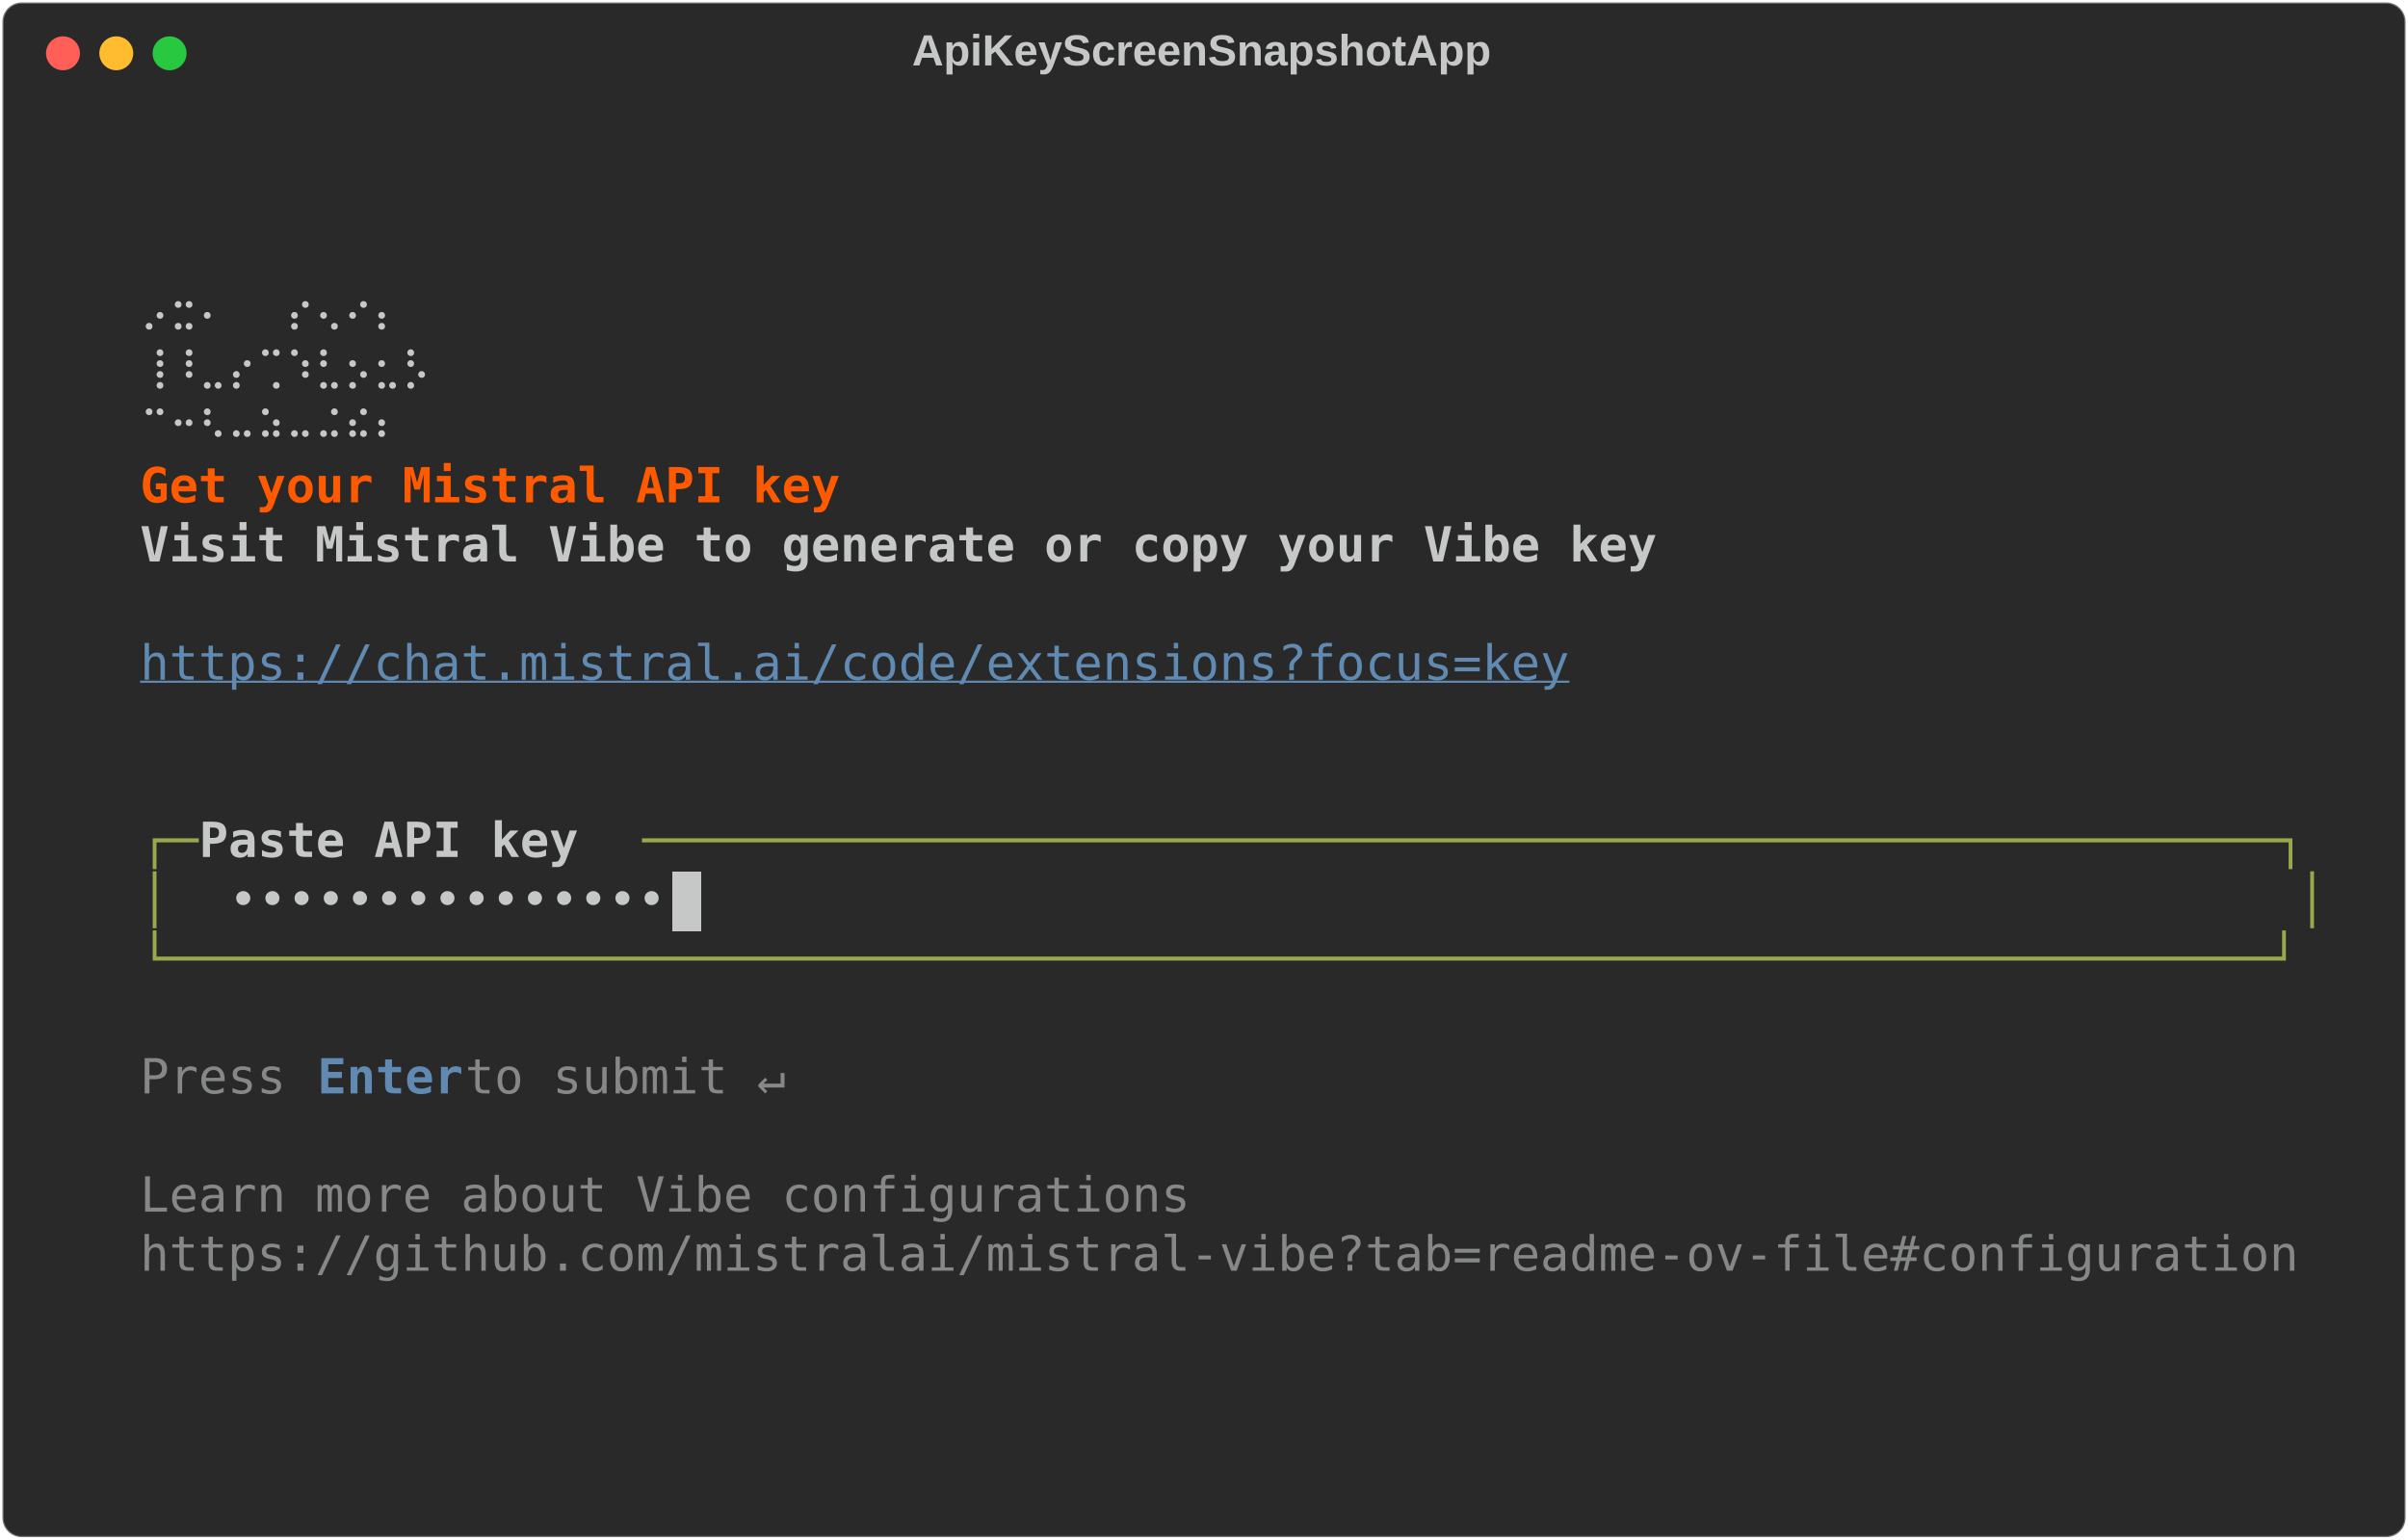
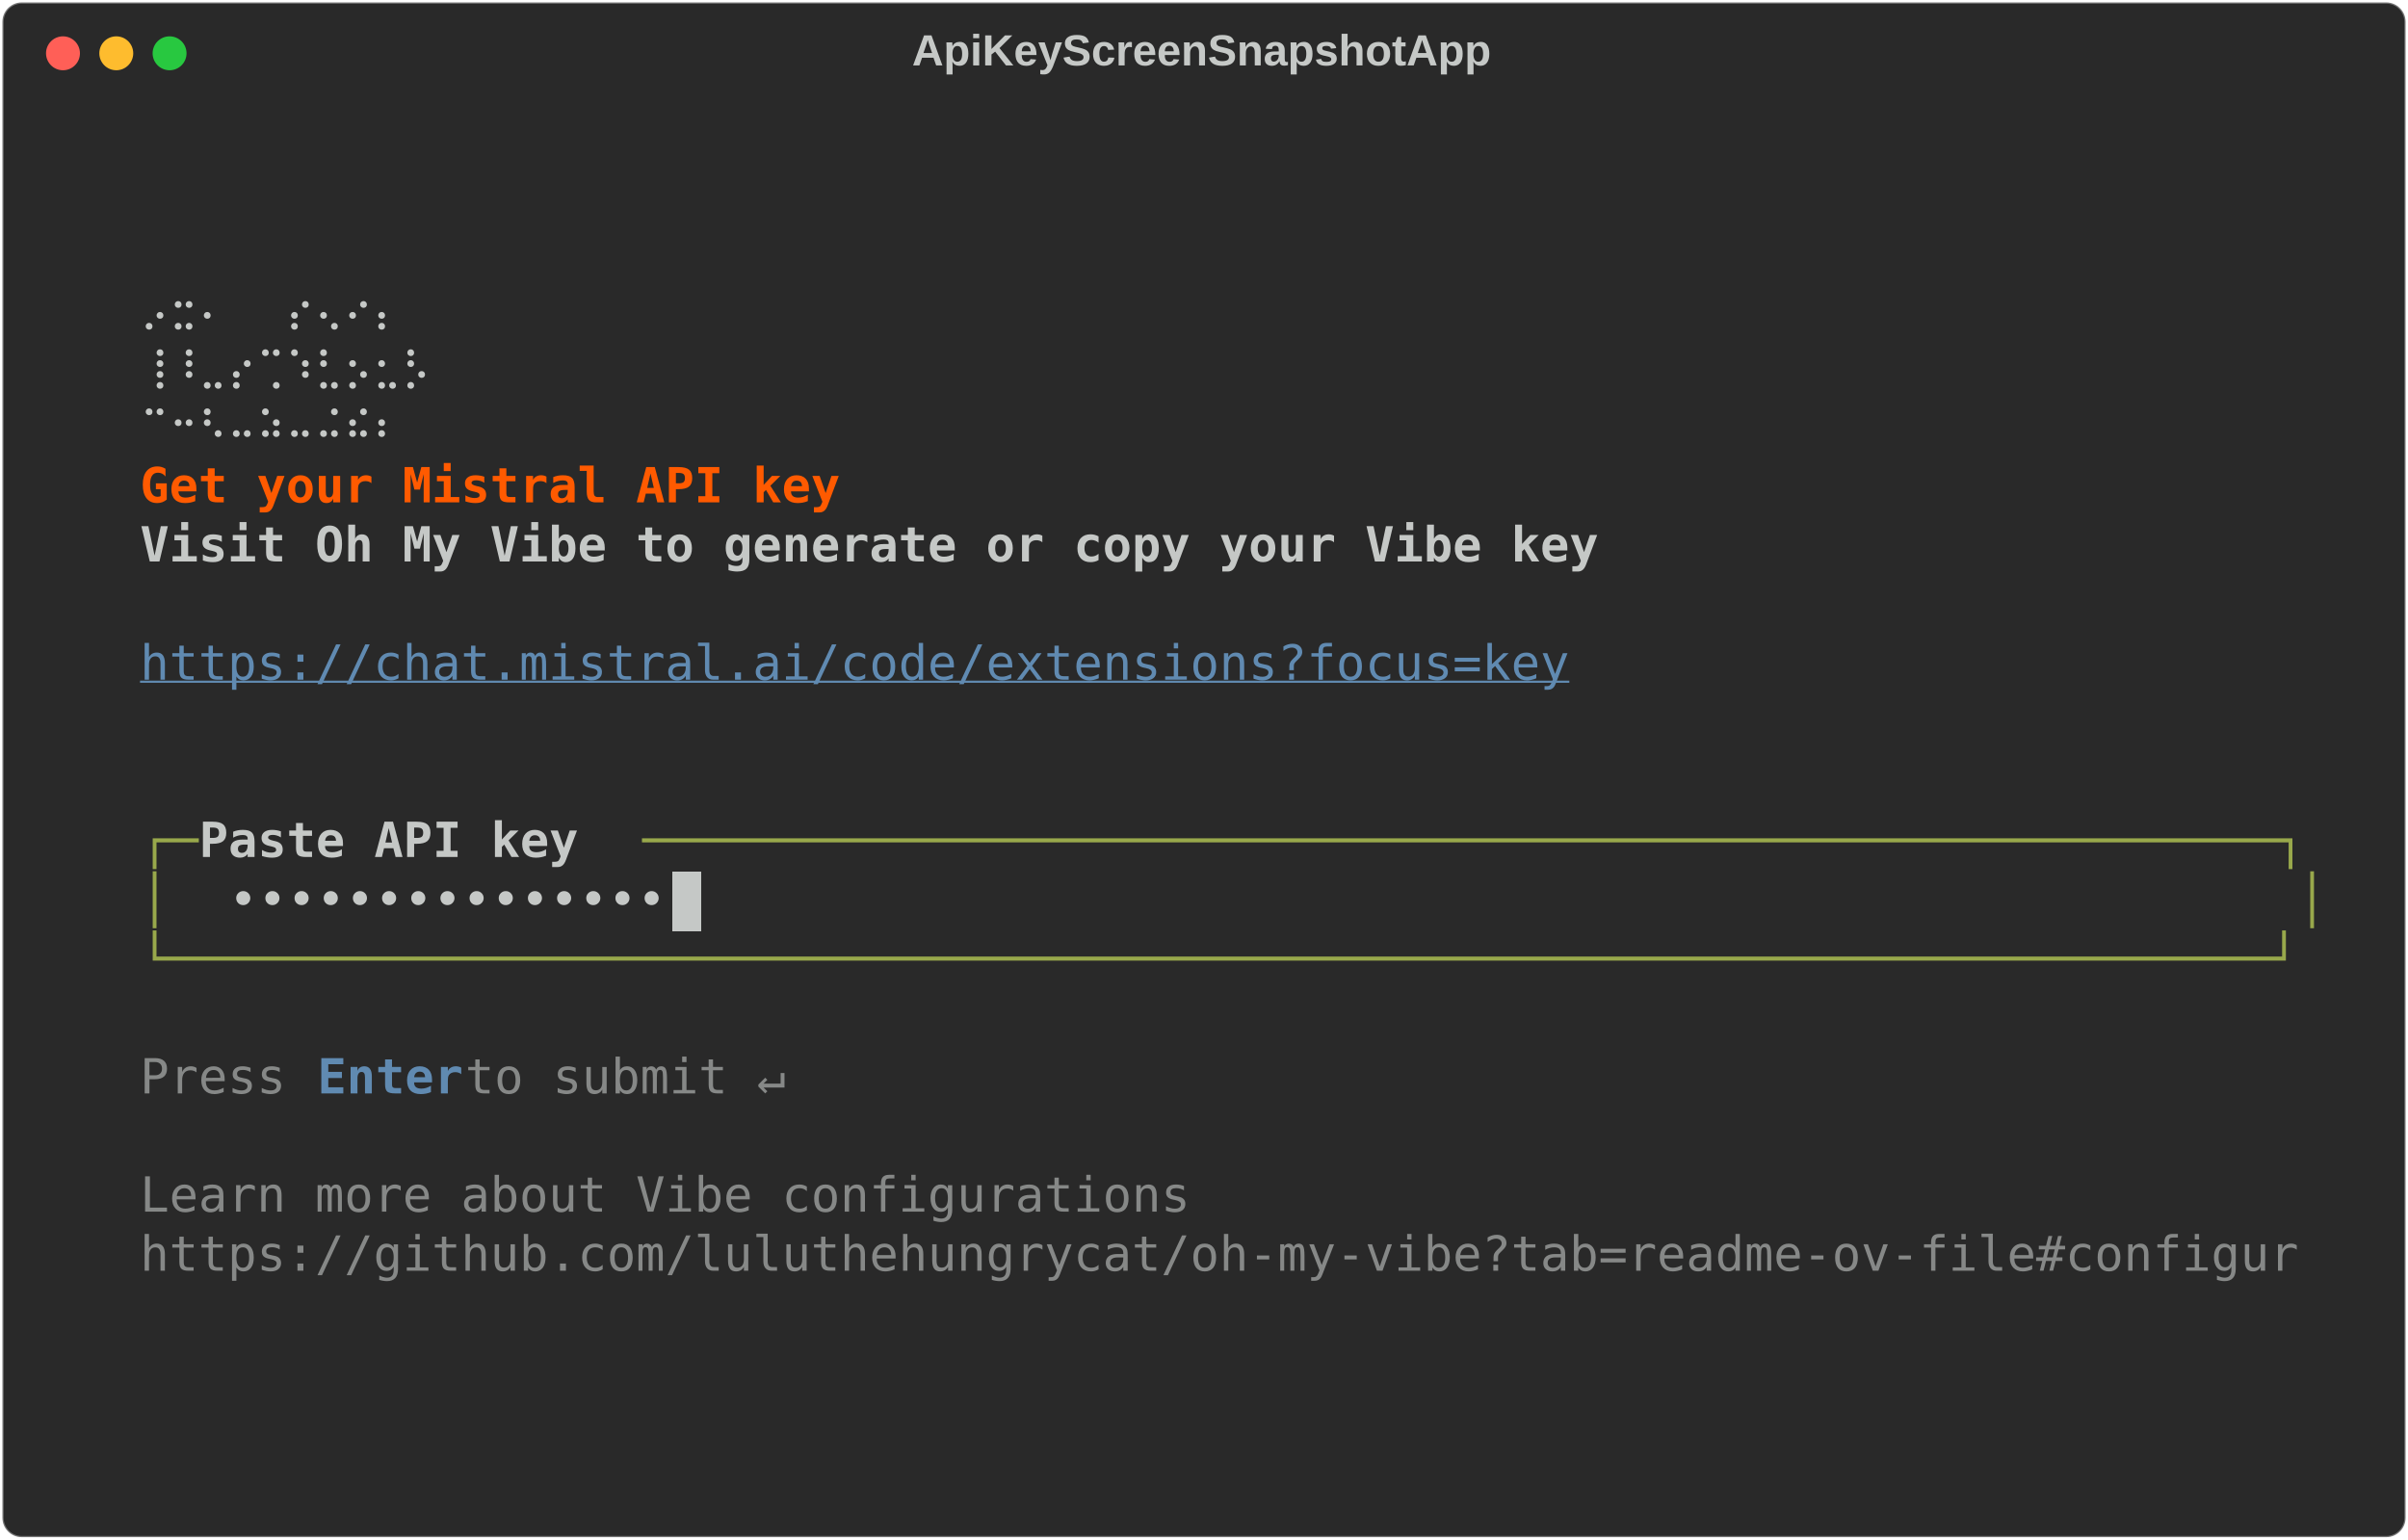
<svg xmlns="http://www.w3.org/2000/svg" class="rich-terminal" viewBox="0 0 994 635.6">
  <style>

    @font-face {
        font-family: "Fira Code";
        src: local("FiraCode-Regular"),
                url("https://cdnjs.cloudflare.com/ajax/libs/firacode/6.2.0/woff2/FiraCode-Regular.woff2") format("woff2"),
                url("https://cdnjs.cloudflare.com/ajax/libs/firacode/6.2.0/woff/FiraCode-Regular.woff") format("woff");
        font-style: normal;
        font-weight: 400;
    }
    @font-face {
        font-family: "Fira Code";
        src: local("FiraCode-Bold"),
                url("https://cdnjs.cloudflare.com/ajax/libs/firacode/6.2.0/woff2/FiraCode-Bold.woff2") format("woff2"),
                url("https://cdnjs.cloudflare.com/ajax/libs/firacode/6.2.0/woff/FiraCode-Bold.woff") format("woff");
        font-style: bold;
        font-weight: 700;
    }

    .terminal-matrix {
        font-family: Fira Code, monospace;
        font-size: 20px;
        line-height: 24.4px;
        font-variant-east-asian: full-width;
    }

    .terminal-title {
        font-size: 18px;
        font-weight: bold;
        font-family: arial;
    }

    .terminal-r1 { fill: #c5c8c6 }
.terminal-r2 { fill: #ff5a00;font-weight: bold }
.terminal-r3 { fill: #c5c8c6;font-weight: bold }
.terminal-r4 { fill: #608ab1;text-decoration: underline; }
.terminal-r5 { fill: #98a84b }
.terminal-r6 { fill: #4b4e55 }
.terminal-r7 { fill: #868887 }
.terminal-r8 { fill: #608ab1;font-weight: bold }
    </style>
  <defs>
    <clipPath id="terminal-clip-terminal">
      <rect x="0" y="0" width="975.0" height="584.6" />
    </clipPath>
    <clipPath id="terminal-line-0">
      <rect x="0" y="1.5" width="976" height="24.65" />
    </clipPath>
    <clipPath id="terminal-line-1">
      <rect x="0" y="25.9" width="976" height="24.65" />
    </clipPath>
    <clipPath id="terminal-line-2">
      <rect x="0" y="50.3" width="976" height="24.65" />
    </clipPath>
    <clipPath id="terminal-line-3">
      <rect x="0" y="74.7" width="976" height="24.65" />
    </clipPath>
    <clipPath id="terminal-line-4">
      <rect x="0" y="99.1" width="976" height="24.65" />
    </clipPath>
    <clipPath id="terminal-line-5">
      <rect x="0" y="123.5" width="976" height="24.65" />
    </clipPath>
    <clipPath id="terminal-line-6">
      <rect x="0" y="147.9" width="976" height="24.65" />
    </clipPath>
    <clipPath id="terminal-line-7">
      <rect x="0" y="172.3" width="976" height="24.65" />
    </clipPath>
    <clipPath id="terminal-line-8">
      <rect x="0" y="196.7" width="976" height="24.65" />
    </clipPath>
    <clipPath id="terminal-line-9">
      <rect x="0" y="221.1" width="976" height="24.65" />
    </clipPath>
    <clipPath id="terminal-line-10">
      <rect x="0" y="245.5" width="976" height="24.65" />
    </clipPath>
    <clipPath id="terminal-line-11">
      <rect x="0" y="269.9" width="976" height="24.65" />
    </clipPath>
    <clipPath id="terminal-line-12">
      <rect x="0" y="294.3" width="976" height="24.65" />
    </clipPath>
    <clipPath id="terminal-line-13">
      <rect x="0" y="318.7" width="976" height="24.65" />
    </clipPath>
    <clipPath id="terminal-line-14">
      <rect x="0" y="343.1" width="976" height="24.65" />
    </clipPath>
    <clipPath id="terminal-line-15">
      <rect x="0" y="367.5" width="976" height="24.65" />
    </clipPath>
    <clipPath id="terminal-line-16">
      <rect x="0" y="391.9" width="976" height="24.65" />
    </clipPath>
    <clipPath id="terminal-line-17">
      <rect x="0" y="416.3" width="976" height="24.65" />
    </clipPath>
    <clipPath id="terminal-line-18">
      <rect x="0" y="440.7" width="976" height="24.65" />
    </clipPath>
    <clipPath id="terminal-line-19">
      <rect x="0" y="465.1" width="976" height="24.65" />
    </clipPath>
    <clipPath id="terminal-line-20">
      <rect x="0" y="489.5" width="976" height="24.65" />
    </clipPath>
    <clipPath id="terminal-line-21">
      <rect x="0" y="513.9" width="976" height="24.65" />
    </clipPath>
    <clipPath id="terminal-line-22">
      <rect x="0" y="538.3" width="976" height="24.65" />
    </clipPath>
  </defs>
  <rect fill="#292929" stroke="rgba(255,255,255,0.35)" stroke-width="1" x="1" y="1" width="992" height="633.6" rx="8" />
  <text class="terminal-title" fill="#c5c8c6" text-anchor="middle" x="496" y="27">ApiKeyScreenSnapshotApp</text>
  <g transform="translate(26,22)">
    <circle cx="0" cy="0" r="7" fill="#ff5f57" />
    <circle cx="22" cy="0" r="7" fill="#febc2e" />
    <circle cx="44" cy="0" r="7" fill="#28c840" />
  </g>
  <g transform="translate(9, 41)" clip-path="url(#terminal-clip-terminal)">
    <rect fill="#c5c8c6" x="268.4" y="318.7" width="12.2" height="24.65" shape-rendering="crispEdges" />
    <g class="terminal-matrix">
      <text class="terminal-r1" x="976" y="20" textLength="12.2" clip-path="url(#terminal-line-0)">
</text>
      <text class="terminal-r1" x="976" y="44.4" textLength="12.2" clip-path="url(#terminal-line-1)">
</text>
      <text class="terminal-r1" x="976" y="68.8" textLength="12.2" clip-path="url(#terminal-line-2)">
</text>
      <text class="terminal-r1" x="48.8" y="93.2" textLength="134.2" clip-path="url(#terminal-line-3)">  ⡠⣒⠄  ⡔⢄⠔⡄</text>
      <text class="terminal-r1" x="976" y="93.2" textLength="12.2" clip-path="url(#terminal-line-3)">
</text>
      <text class="terminal-r1" x="48.8" y="117.6" textLength="134.2" clip-path="url(#terminal-line-4)"> ⢸⠸⣀⡔⢉⠱⣃⡢⣂⡣</text>
      <text class="terminal-r1" x="976" y="117.6" textLength="12.2" clip-path="url(#terminal-line-4)">
</text>
      <text class="terminal-r1" x="48.8" y="142" textLength="134.2" clip-path="url(#terminal-line-5)">  ⠉⠒⠣⠤⠵⠤⠬⠮⠆</text>
      <text class="terminal-r1" x="976" y="142" textLength="12.2" clip-path="url(#terminal-line-5)">
</text>
      <text class="terminal-r2" x="48.8" y="166.4" textLength="292.8" clip-path="url(#terminal-line-6)">Get your Mistral API key</text>
      <text class="terminal-r1" x="976" y="166.4" textLength="12.2" clip-path="url(#terminal-line-6)">
</text>
-       <text class="terminal-r3" x="48.8" y="190.8" textLength="634.4" clip-path="url(#terminal-line-7)">Visit Mistral Vibe to generate or copy your Vibe key</text>
+       <text class="terminal-r3" x="48.8" y="190.8" textLength="610" clip-path="url(#terminal-line-7)">Visit Oh My Vibe to generate or copy your Vibe key</text>
      <text class="terminal-r1" x="976" y="190.8" textLength="12.2" clip-path="url(#terminal-line-7)">
</text>
      <text class="terminal-r1" x="976" y="215.2" textLength="12.2" clip-path="url(#terminal-line-8)">
</text>
      <text class="terminal-r4" x="48.8" y="239.6" textLength="597.8" clip-path="url(#terminal-line-9)">https://chat.mistral.ai/code/extensions?focus=key</text>
      <text class="terminal-r1" x="976" y="239.6" textLength="12.2" clip-path="url(#terminal-line-9)">
</text>
      <text class="terminal-r1" x="976" y="264" textLength="12.2" clip-path="url(#terminal-line-10)">
</text>
      <text class="terminal-r1" x="976" y="288.4" textLength="12.2" clip-path="url(#terminal-line-11)">
</text>
      <text class="terminal-r5" x="48.8" y="312.8" textLength="24.4" clip-path="url(#terminal-line-12)">┌─</text>
      <text class="terminal-r3" x="73.2" y="312.8" textLength="183" clip-path="url(#terminal-line-12)"> Paste API key </text>
      <text class="terminal-r5" x="256.2" y="312.8" textLength="695.4" clip-path="url(#terminal-line-12)">────────────────────────────────────────────────────────┐</text>
      <text class="terminal-r1" x="976" y="312.8" textLength="12.2" clip-path="url(#terminal-line-12)">
</text>
      <text class="terminal-r5" x="48.8" y="337.2" textLength="12.2" clip-path="url(#terminal-line-13)">│</text>
      <text class="terminal-r1" x="85.4" y="337.2" textLength="183" clip-path="url(#terminal-line-13)">•••••••••••••••</text>
      <text class="terminal-r5" x="939.4" y="337.2" textLength="12.2" clip-path="url(#terminal-line-13)">│</text>
      <text class="terminal-r1" x="976" y="337.2" textLength="12.2" clip-path="url(#terminal-line-13)">
</text>
      <text class="terminal-r5" x="48.8" y="361.6" textLength="902.8" clip-path="url(#terminal-line-14)">└────────────────────────────────────────────────────────────────────────┘</text>
      <text class="terminal-r1" x="976" y="361.6" textLength="12.2" clip-path="url(#terminal-line-14)">
</text>
      <text class="terminal-r1" x="976" y="386" textLength="12.2" clip-path="url(#terminal-line-15)">
</text>
      <text class="terminal-r7" x="48.8" y="410.4" textLength="73.2" clip-path="url(#terminal-line-16)">Press </text>
      <text class="terminal-r8" x="122" y="410.4" textLength="61" clip-path="url(#terminal-line-16)">Enter</text>
      <text class="terminal-r7" x="183" y="410.4" textLength="146.4" clip-path="url(#terminal-line-16)"> to submit ↵</text>
      <text class="terminal-r1" x="976" y="410.4" textLength="12.2" clip-path="url(#terminal-line-16)">
</text>
      <text class="terminal-r1" x="976" y="434.8" textLength="12.2" clip-path="url(#terminal-line-17)">
</text>
      <text class="terminal-r7" x="48.8" y="459.2" textLength="439.2" clip-path="url(#terminal-line-18)">Learn more about Vibe configurations</text>
      <text class="terminal-r1" x="976" y="459.2" textLength="12.2" clip-path="url(#terminal-line-18)">
</text>
-       <text class="terminal-r7" x="48.8" y="483.6" textLength="902.8" clip-path="url(#terminal-line-19)">https://github.com/mistralai/mistral-vibe?tab=readme-ov-file#configuration</text>
+       <text class="terminal-r7" x="48.8" y="483.6" textLength="902.8" clip-path="url(#terminal-line-19)">https://github.com/luluthehungrycat/oh-my-vibe?tab=readme-ov-file#configur</text>
      <text class="terminal-r1" x="976" y="483.6" textLength="12.2" clip-path="url(#terminal-line-19)">
</text>
      <text class="terminal-r1" x="976" y="508" textLength="12.2" clip-path="url(#terminal-line-20)">
</text>
      <text class="terminal-r1" x="976" y="532.4" textLength="12.2" clip-path="url(#terminal-line-21)">
</text>
      <text class="terminal-r1" x="976" y="556.8" textLength="12.2" clip-path="url(#terminal-line-22)">
</text>
    </g>
  </g>
</svg>
